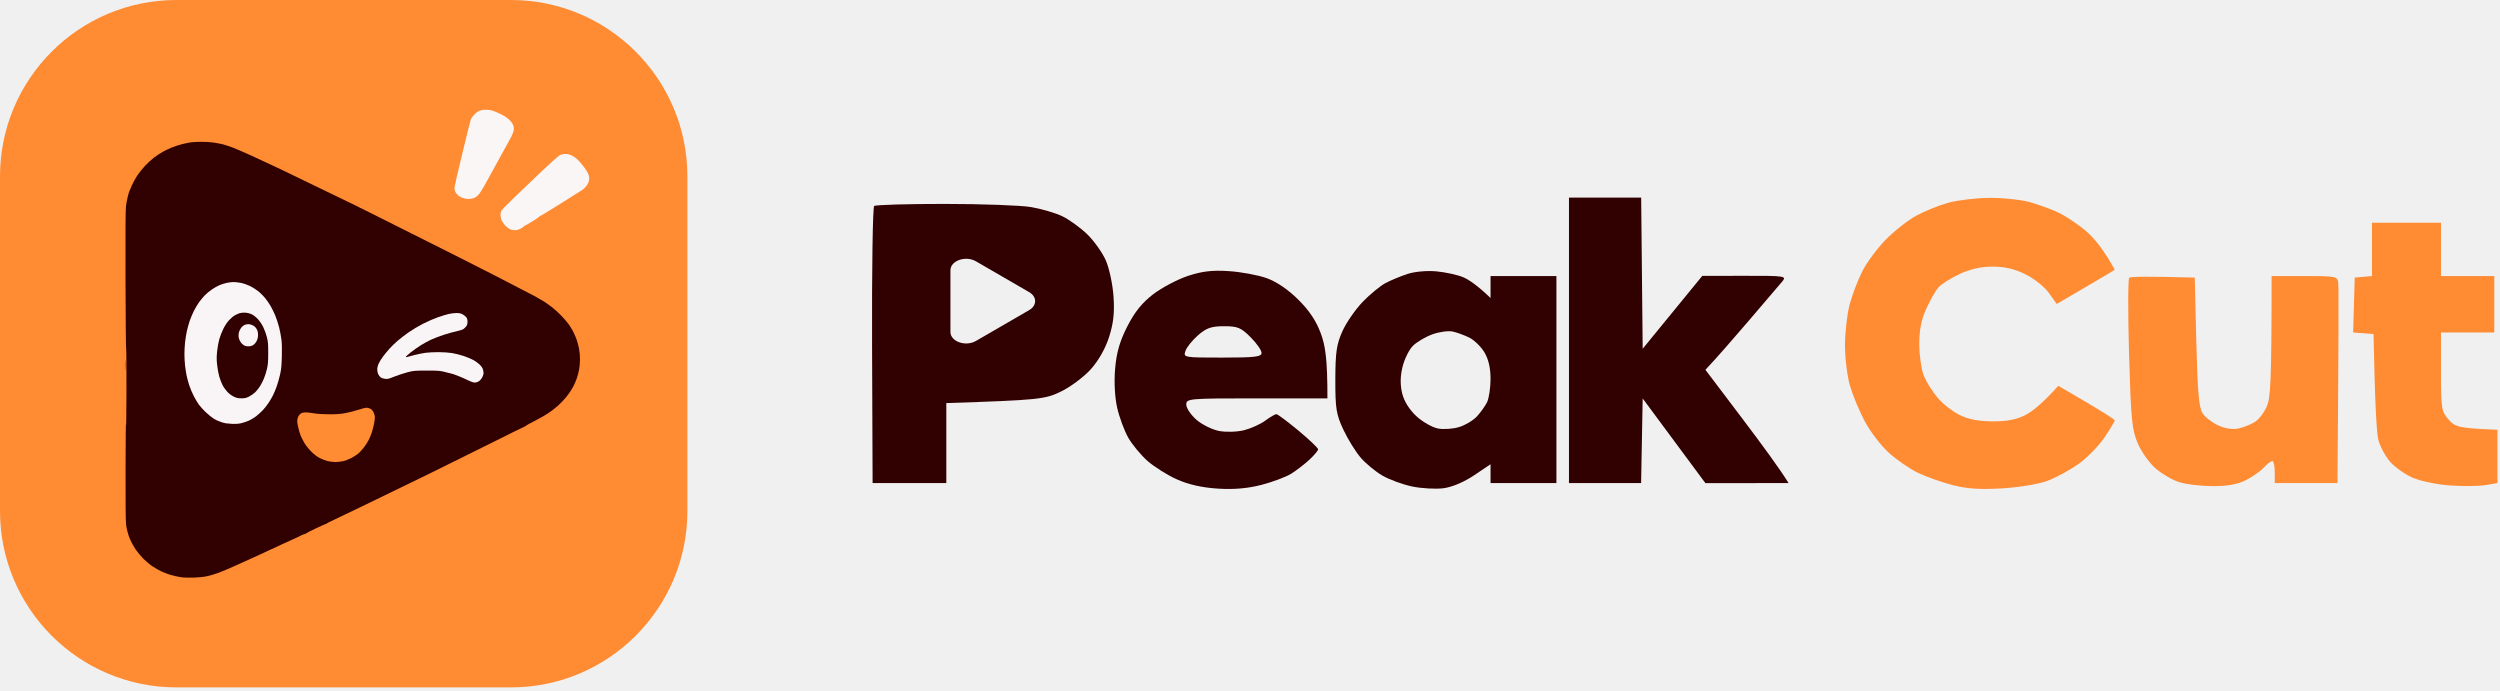
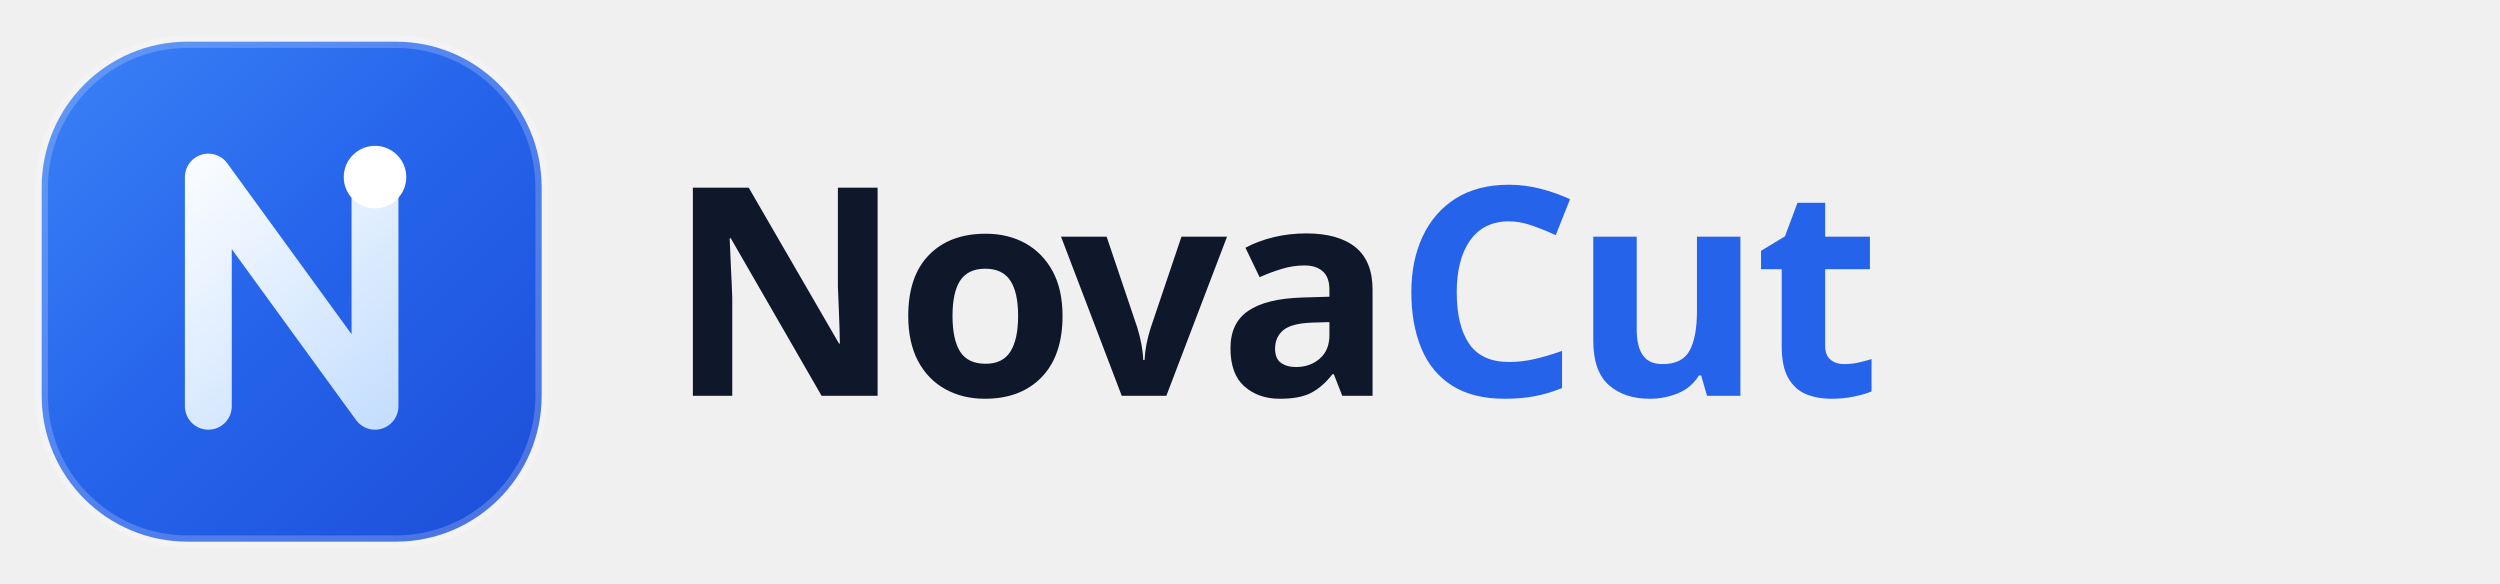
- <svg xmlns="http://www.w3.org/2000/svg" width="797" height="220" viewBox="0 0 797 220" fill="none">
-   <path d="M378.686 87.97C383.186 86.48 386.436 86.09 391.686 86.43C395.536 86.67 400.936 87.67 403.686 88.63C406.886 89.76 410.536 92.211 413.806 95.44C417.346 98.93 419.596 102.28 421.056 106.25C422.526 110.22 423.186 114.32 423.186 127H400.686C378.857 127 378.186 127.06 378.186 129C378.186 130.1 379.646 132.27 381.436 133.83C383.226 135.38 386.486 136.99 388.686 137.4C390.906 137.82 394.466 137.7 396.686 137.13C398.886 136.57 401.926 135.18 403.436 134.05C404.945 132.921 406.525 132.021 406.936 132.04C407.347 132.061 410.507 134.421 413.966 137.29C417.416 140.16 420.226 142.84 420.216 143.25C420.196 143.66 418.946 145.15 417.436 146.55C415.926 147.95 413.336 149.95 411.686 150.99C410.035 152.03 405.755 153.64 402.186 154.57C397.716 155.72 393.345 156.099 388.186 155.77C383.206 155.449 378.836 154.46 375.186 152.82C372.156 151.47 367.946 148.81 365.806 146.93C363.676 145.04 360.916 141.7 359.666 139.5C358.426 137.3 356.847 133.03 356.157 130C355.397 126.66 355.136 121.75 355.506 117.5C355.936 112.39 356.996 108.75 359.396 104.04C361.726 99.46 364.146 96.46 367.686 93.769C370.436 91.68 375.386 89.07 378.686 87.97ZM390.226 104C386.206 104 384.636 104.54 381.976 106.84C380.166 108.41 378.346 110.66 377.936 111.84C377.196 113.98 377.317 114 389.686 114C400.125 114 402.186 113.75 402.186 112.5C402.186 111.68 400.616 109.43 398.686 107.5C395.626 104.44 394.566 104 390.226 104Z" fill-rule="evenodd" clip-rule="evenodd" fill="#310001" />
-   <path d="M448.686 87.34C450.996 86.58 454.906 86.23 457.936 86.51C460.826 86.78 464.646 87.62 466.436 88.37C468.226 89.12 470.926 90.92 475.186 95V88H496.186V154H475.186V148L469.936 151.53C466.736 153.68 462.926 155.29 460.186 155.65C457.716 155.97 453.216 155.72 450.186 155.09C447.156 154.45 442.886 152.889 440.686 151.6C438.486 150.32 435.377 147.749 433.777 145.89C432.177 144.02 429.697 140.03 428.277 137C425.997 132.16 425.686 130.24 425.706 121C425.726 112.24 426.106 109.67 428.006 105.5C429.256 102.75 432.177 98.55 434.487 96.17C436.796 93.79 440.036 91.13 441.686 90.25C443.336 89.38 446.486 88.07 448.686 87.34ZM463.186 105.71C461.816 105.39 458.885 105.78 456.686 106.57C454.486 107.36 451.676 109.02 450.436 110.25C449.196 111.49 447.706 114.53 447.117 117C446.377 120.07 446.356 122.77 447.036 125.5C447.656 127.98 449.397 130.74 451.617 132.75C453.576 134.54 456.646 136.27 458.436 136.61C460.226 136.95 463.266 136.739 465.186 136.14C467.116 135.55 469.646 134.04 470.816 132.78C471.976 131.53 473.446 129.49 474.066 128.25C474.676 127.01 475.186 123.64 475.186 120.75C475.179 117.25 474.512 114.417 473.186 112.25C472.086 110.46 469.946 108.39 468.436 107.64C466.926 106.89 464.566 106.02 463.186 105.71Z" fill-rule="evenodd" clip-rule="evenodd" fill="#310001" />
-   <path d="M523.686 111.18L542.686 87.95L556.186 87.93C569.055 87.91 569.616 87.99 568.206 89.71C567.386 90.69 562.476 96.45 557.286 102.5C552.107 108.55 546.916 114.49 543.686 117.89L555.266 133.2C561.636 141.61 567.596 149.74 570.186 154L543.686 154.03L523.686 127.03L523.186 154H500.186V63H523.206L523.686 111.18Z" fill="#310001" />
-   <path d="M301.106 65.01C312.975 65.01 325.385 65.46 328.686 66.01C331.986 66.57 336.486 67.89 338.686 68.95C340.886 70.02 344.457 72.6 346.617 74.69C348.776 76.79 351.437 80.53 352.527 83C353.617 85.47 354.727 90.65 354.987 94.5C355.347 99.67 354.976 103.05 353.576 107.43C352.386 111.16 350.196 115 347.686 117.78C345.486 120.21 341.216 123.39 338.186 124.85C333.166 127.269 331.345 127.54 301.686 128.5V154H278.186L278.016 110.17C277.926 86.067 278.226 66.041 278.686 65.67C279.148 65.3 289.238 65 301.106 65.01ZM311.121 83.299C307.84 81.398 303 83.103 303 86.161V105.839C303 108.896 307.84 110.602 311.121 108.701L328.106 98.862C330.631 97.399 330.631 94.601 328.106 93.138L311.121 83.299Z" fill-rule="evenodd" clip-rule="evenodd" fill="#310001" />
-   <path d="M634.186 63.08C638.306 63.05 643.936 63.61 646.686 64.33C649.436 65.05 653.706 66.59 656.186 67.76C658.666 68.93 662.706 71.65 665.186 73.81C667.666 75.97 670.696 79.6 674.186 86L671.936 87.37C670.695 88.131 666.534 90.581 655.686 96.91L653.186 93.39C651.806 91.46 648.436 88.77 645.686 87.43C642.196 85.71 639.026 84.98 635.186 85C631.536 85.01 628.006 85.811 624.686 87.37C621.936 88.66 618.927 90.571 617.996 91.611C617.066 92.651 615.296 95.75 614.066 98.5C612.446 102.09 611.837 105.33 611.867 110C611.897 113.57 612.587 118.07 613.407 120C614.217 121.93 616.187 125.02 617.786 126.89C619.376 128.75 622.486 131.18 624.686 132.28C627.436 133.66 630.716 134.3 635.186 134.33C639.826 134.35 642.826 133.77 645.686 132.31C647.886 131.18 651.146 128.62 656.186 123L665.157 128.25C670.086 131.14 674.146 133.72 674.176 134C674.206 134.28 672.756 136.7 670.956 139.39C669.156 142.08 665.436 145.9 662.686 147.87C659.936 149.84 655.436 152.28 652.686 153.3C649.836 154.35 643.605 155.38 638.186 155.7C631.146 156.11 627.066 155.84 622.436 154.63C618.996 153.73 614.066 151.99 611.476 150.75C608.886 149.51 604.726 146.66 602.226 144.401C599.726 142.151 596.267 137.65 594.536 134.401C592.797 131.161 590.657 126.03 589.777 123C588.887 119.97 588.176 114.13 588.186 110C588.196 105.88 588.876 100.03 589.686 97C590.496 93.97 592.307 89.25 593.697 86.5C595.077 83.75 598.406 79.25 601.086 76.5C603.756 73.75 608.136 70.29 610.816 68.81C613.496 67.33 618.166 65.44 621.186 64.62C624.206 63.8 630.056 63.11 634.186 63.08Z" fill="#FF8B33" />
-   <path d="M734.686 88C744.835 88 745.196 88.08 745.436 90.25C745.576 91.49 745.576 106.341 745.186 154H725.186V150.5C725.186 148.571 724.846 146.991 724.436 146.97C724.025 146.951 722.785 147.901 721.686 149.07C720.586 150.25 717.996 152.061 715.936 153.111C713.346 154.41 710.095 154.991 705.436 154.981C701.726 154.971 696.936 154.411 694.796 153.731C692.646 153.061 689.276 151.11 687.296 149.42C685.306 147.73 682.726 144.13 681.556 141.42C679.666 137.05 679.347 133.86 678.737 112.8C678.367 99.773 678.396 88.844 678.816 88.52C679.237 88.2 684.109 88.06 699.686 88.5L700.186 109C700.576 124.909 701.026 130.009 702.186 131.76C703.006 133 705.256 134.74 707.186 135.62C709.406 136.64 711.786 136.99 713.686 136.58C715.336 136.22 717.696 135.27 718.936 134.46C720.176 133.66 721.866 131.43 722.686 129.5C723.846 126.8 724.186 121.67 724.186 88H734.686Z" fill="#FF8B33" />
-   <path d="M778.186 88H795.186V106H778.186V118.5C778.186 130.3 778.326 131.15 780.606 133.75C782.726 136.16 783.837 136.53 796.186 137V154L792.436 154.64C790.376 154.99 785.305 155.05 781.186 154.77C777.026 154.49 771.686 153.39 769.186 152.31C766.706 151.23 763.446 148.92 761.936 147.17C760.426 145.43 758.756 142.31 758.226 140.25C757.696 138.19 757.136 129.75 756.686 106.5L750.186 106L750.686 88.5L756.186 88V71H778.186V88Z" fill="#FF8B33" />
-   <path d="M162.894 0H56.248C25.183 0 0 25.183 0 56.248V162.894C0 193.959 25.183 219.142 56.248 219.142H162.894C193.959 219.142 219.142 193.959 219.142 162.894V56.248C219.142 25.183 193.959 0 162.894 0Z" fill="#FF8B33" />
-   <path d="M57.863 46.005C58.838 45.756 60.136 45.478 60.751 45.391C61.365 45.301 62.917 45.219 64.197 45.208C65.514 45.195 67.294 45.31 68.295 45.473C69.269 45.629 70.567 45.888 71.182 46.047C71.797 46.205 73.095 46.632 74.069 46.995C75.043 47.356 77.726 48.514 80.03 49.565C82.336 50.614 86.568 52.585 89.437 53.943C92.305 55.302 99.011 58.546 104.339 61.153C109.666 63.759 114.109 65.906 114.211 65.924C114.313 65.945 114.44 66.016 114.49 66.083C114.541 66.152 114.707 66.236 114.856 66.269C115.005 66.305 115.215 66.4 115.321 66.481C115.427 66.562 122.556 70.135 131.162 74.419C139.768 78.705 151.713 84.725 157.706 87.802C163.698 90.876 169.484 93.876 170.559 94.465C171.633 95.055 172.977 95.832 173.539 96.192C174.102 96.552 175.234 97.37 176.054 98.009C176.873 98.648 178.175 99.831 178.947 100.64C179.716 101.447 180.694 102.57 181.117 103.133C181.539 103.696 182.184 104.702 182.549 105.369C182.914 106.036 183.467 107.271 183.778 108.117C184.09 108.963 184.47 110.389 184.624 111.285C184.779 112.181 184.905 113.67 184.905 114.592C184.905 115.515 184.781 116.94 184.628 117.76C184.475 118.58 184.134 119.879 183.872 120.648C183.611 121.416 183.043 122.703 182.612 123.508C182.18 124.313 181.241 125.694 180.524 126.574C179.807 127.455 178.55 128.759 177.73 129.473C176.911 130.187 175.486 131.264 174.564 131.865C173.641 132.467 171.714 133.557 170.279 134.284C168.845 135.013 167.629 135.687 167.578 135.784C167.528 135.881 167.422 135.952 167.345 135.944C167.269 135.935 162.448 138.309 156.635 141.219C150.821 144.13 141.915 148.542 136.843 151.024C131.771 153.506 122.802 157.862 116.912 160.706C111.02 163.551 105.758 166.078 105.216 166.322C104.674 166.566 104.234 166.808 104.238 166.858C104.242 166.909 104.141 166.961 104.013 166.972C103.884 166.983 102.398 167.647 100.706 168.444C99.015 169.242 97.59 169.974 97.54 170.069C97.489 170.166 97.363 170.233 97.26 170.218C97.158 170.203 96.655 170.384 96.142 170.621C95.63 170.855 95.168 171.09 95.118 171.142C95.068 171.194 94.941 171.25 94.839 171.267C94.736 171.284 92.557 172.279 89.996 173.479C87.434 174.677 83.871 176.33 82.079 177.15C80.285 177.968 77.143 179.395 75.094 180.319C73.045 181.243 70.573 182.287 69.599 182.639C68.624 182.991 67.075 183.453 66.153 183.664C65.089 183.908 63.522 184.083 61.868 184.143C60.264 184.202 58.651 184.15 57.677 184.008C56.805 183.882 55.382 183.571 54.511 183.317C53.639 183.062 52.298 182.563 51.53 182.205C50.761 181.849 49.462 181.111 48.643 180.567C47.823 180.023 46.493 178.916 45.689 178.109C44.884 177.302 43.749 175.927 43.166 175.057C42.583 174.187 41.827 172.802 41.488 171.983C41.149 171.163 40.849 170.324 40.823 170.119C40.797 169.914 40.691 169.536 40.588 169.281C40.484 169.024 40.307 168.101 40.195 167.231C40.058 166.162 40.004 160.206 40.033 148.877C40.056 139.654 40.119 133.574 40.175 135.368C40.229 137.161 40.292 132.445 40.315 124.887C40.335 117.33 40.29 111.145 40.214 111.145C40.138 111.145 40.048 101.272 40.015 89.205C39.974 73.655 40.017 66.802 40.166 65.68C40.281 64.808 40.507 63.593 40.665 62.978C40.823 62.364 40.974 61.777 40.998 61.674C41.023 61.572 41.108 61.32 41.186 61.115C41.267 60.91 41.637 60.029 42.012 59.159C42.384 58.287 43.163 56.861 43.74 55.991C44.318 55.119 45.448 53.703 46.251 52.844C47.054 51.985 48.339 50.807 49.109 50.228C49.876 49.648 51.092 48.847 51.809 48.445C52.527 48.042 53.784 47.431 54.604 47.088C55.423 46.743 56.889 46.257 57.863 46.005ZM40.119 117.76C40.084 118.477 40.056 117.85 40.056 116.363C40.056 114.876 40.084 114.291 40.119 115.058C40.154 115.828 40.154 117.043 40.119 117.76Z" fill-rule="evenodd" clip-rule="evenodd" fill="#310001" />
-   <path d="M152.397 35.536C152.704 35.376 153.207 35.18 153.515 35.098C153.822 35.016 154.66 34.979 155.377 35.012C156.372 35.059 157.058 35.234 158.265 35.752C159.134 36.125 160.297 36.702 160.846 37.034C161.396 37.366 162.174 37.973 162.579 38.383C162.985 38.793 163.445 39.464 163.603 39.874C163.793 40.364 163.855 40.906 163.784 41.458C163.722 41.918 163.367 42.883 162.99 43.6C162.614 44.318 160.867 47.504 159.108 50.681C157.348 53.858 155.292 57.588 154.539 58.973C153.76 60.402 152.842 61.812 152.41 62.241C151.898 62.752 151.365 63.066 150.767 63.219C150.281 63.344 149.61 63.445 149.277 63.447C148.943 63.448 148.232 63.322 147.694 63.167C147.155 63.012 146.408 62.614 146.034 62.28C145.659 61.947 145.24 61.403 145.103 61.069C144.965 60.735 144.853 60.232 144.855 59.951C144.855 59.67 145.989 54.743 147.373 49.004C148.757 43.265 149.99 38.318 150.113 38.01C150.236 37.703 150.674 37.086 151.087 36.639C151.501 36.192 152.09 35.694 152.397 35.536Z" fill="#FBF7F8" fill-opacity="0.99" />
-   <path d="M172.887 54.428C175.551 51.898 178.065 49.662 178.475 49.462C178.935 49.237 179.613 49.095 180.245 49.093C181.005 49.092 181.558 49.231 182.387 49.636C183.138 50.001 183.896 50.599 184.697 51.456C185.351 52.157 186.295 53.358 186.794 54.128C187.399 55.06 187.739 55.805 187.815 56.364C187.876 56.826 187.835 57.495 187.724 57.855C187.614 58.214 187.278 58.842 186.98 59.252C186.681 59.662 186.112 60.221 185.716 60.493C185.319 60.765 182.165 62.755 178.708 64.918C175.251 67.08 172.337 68.848 172.235 68.848C172.133 68.848 172.028 68.921 172.002 69.01C171.976 69.1 170.929 69.812 169.674 70.594C168.418 71.377 167.308 72.016 167.206 72.016C167.103 72.016 167.021 72.079 167.025 72.156C167.029 72.232 166.589 72.54 166.047 72.84C165.334 73.233 164.808 73.384 164.132 73.385C163.551 73.387 162.921 73.246 162.456 73.005C162.046 72.793 161.381 72.254 160.977 71.805C160.574 71.358 160.094 70.656 159.911 70.246C159.727 69.836 159.576 69.081 159.574 68.569C159.57 67.989 159.699 67.427 159.911 67.078C160.097 66.771 162.005 64.835 164.147 62.774C166.291 60.715 170.223 56.958 172.887 54.428Z" fill="#FBF7F8" fill-opacity="0.99" />
-   <path d="M110.206 131.678C111.385 131.454 113.229 130.981 114.304 130.625C115.379 130.269 116.512 129.974 116.819 129.971C117.126 129.969 117.67 130.112 118.03 130.291C118.458 130.505 118.825 130.904 119.099 131.456C119.328 131.918 119.518 132.589 119.52 132.946C119.524 133.304 119.399 134.269 119.246 135.089C119.093 135.909 118.769 137.167 118.525 137.884C118.283 138.602 117.853 139.651 117.57 140.213C117.288 140.778 116.607 141.846 116.053 142.589C115.502 143.333 114.61 144.285 114.071 144.708C113.533 145.129 112.527 145.759 111.836 146.105C111.145 146.452 110.055 146.86 109.415 147.013C108.774 147.164 107.664 147.288 106.946 147.29C106.229 147.29 105.099 147.156 104.432 146.992C103.765 146.826 102.634 146.388 101.917 146.019C101.055 145.572 100.14 144.872 99.212 143.944C98.443 143.172 97.473 141.956 97.055 141.238C96.64 140.521 96.124 139.515 95.908 139.002C95.694 138.49 95.472 137.862 95.414 137.605C95.358 137.349 95.185 136.636 95.032 136.021C94.878 135.406 94.749 134.588 94.749 134.204C94.747 133.82 94.893 133.196 95.072 132.818C95.25 132.44 95.649 131.979 95.956 131.793C96.286 131.596 96.878 131.458 97.4 131.456C97.886 131.456 99.103 131.596 100.101 131.765C101.284 131.968 102.988 132.076 104.991 132.078C107.371 132.08 108.548 131.989 110.206 131.678Z" fill="#FF8B33" />
-   <path d="M70.064 90.871C70.679 90.623 71.685 90.311 72.3 90.177C72.914 90.043 73.857 89.926 74.395 89.918C74.933 89.911 76.023 90.032 76.817 90.189C77.621 90.349 78.92 90.8 79.751 91.208C80.57 91.612 81.787 92.389 82.451 92.937C83.117 93.483 84.089 94.47 84.61 95.132C85.134 95.791 85.899 96.919 86.315 97.636C86.73 98.353 87.384 99.695 87.766 100.617C88.148 101.54 88.694 103.217 88.977 104.344C89.262 105.471 89.597 107.232 89.724 108.257C89.874 109.481 89.917 111.365 89.848 113.754C89.765 116.674 89.653 117.79 89.28 119.437C89.027 120.564 88.55 122.241 88.222 123.164C87.892 124.086 87.373 125.344 87.064 125.959C86.754 126.573 86.123 127.664 85.659 128.381C85.195 129.098 84.348 130.177 83.774 130.779C83.2 131.381 82.228 132.258 81.613 132.728C80.999 133.198 79.972 133.816 79.331 134.103C78.691 134.388 77.601 134.755 76.91 134.916C76.079 135.109 75.116 135.182 74.069 135.13C73.197 135.085 72.275 135.005 72.02 134.953C71.763 134.899 71.303 134.793 70.996 134.714C70.688 134.636 70.269 134.481 70.064 134.373C69.859 134.263 69.565 134.152 69.412 134.124C69.26 134.094 68.68 133.796 68.129 133.462C67.578 133.127 66.456 132.223 65.638 131.455C64.823 130.686 63.794 129.555 63.357 128.94C62.919 128.325 62.179 127.067 61.714 126.145C61.248 125.223 60.618 123.713 60.317 122.791C60.015 121.869 59.633 120.443 59.469 119.623C59.305 118.803 59.087 117.378 58.985 116.456C58.882 115.533 58.797 113.92 58.797 112.869C58.795 111.818 58.884 110.141 58.994 109.142C59.102 108.143 59.363 106.528 59.573 105.555C59.782 104.581 60.205 103.071 60.508 102.201C60.814 101.331 61.399 99.947 61.807 99.127C62.215 98.307 62.938 97.092 63.411 96.425C63.886 95.758 64.696 94.767 65.214 94.223C65.73 93.677 66.78 92.801 67.55 92.275C68.317 91.75 69.45 91.118 70.064 90.871Z" fill="#FBF7F8" fill-opacity="0.99" />
-   <path d="M139.73 101.093C140.96 100.672 142.51 100.209 143.177 100.068C143.843 99.926 144.89 99.801 145.505 99.792C146.321 99.781 146.846 99.889 147.45 100.196C147.904 100.427 148.45 100.854 148.66 101.143C148.923 101.503 149.044 101.955 149.044 102.574C149.044 103.2 148.925 103.64 148.655 104.005C148.441 104.294 148.021 104.7 147.723 104.909C147.425 105.117 146.427 105.438 145.505 105.624C144.583 105.811 142.739 106.321 141.407 106.761C140.075 107.201 138.272 107.89 137.402 108.296C136.532 108.701 135.064 109.502 134.142 110.076C133.22 110.651 131.775 111.671 130.929 112.345C130.083 113.018 129.392 113.651 129.392 113.754C129.392 113.856 129.539 113.89 129.718 113.828C129.897 113.767 130.966 113.48 132.093 113.191C133.22 112.9 134.856 112.574 135.726 112.463C136.595 112.353 138.441 112.263 139.824 112.263C141.206 112.265 143.134 112.394 144.108 112.552C145.082 112.709 146.759 113.133 147.833 113.493C148.908 113.853 150.333 114.453 151 114.827C151.667 115.2 152.567 115.867 153.002 116.307C153.457 116.767 153.872 117.406 153.979 117.807C154.081 118.19 154.167 118.714 154.167 118.971C154.169 119.226 153.98 119.813 153.749 120.274C153.518 120.734 153.034 121.302 152.676 121.537C152.283 121.794 151.747 121.96 151.326 121.958C150.886 121.954 150.056 121.666 149.091 121.181C148.245 120.758 147.01 120.208 146.343 119.962C145.676 119.718 145.008 119.463 144.853 119.4C144.698 119.335 144.531 119.271 144.48 119.258C144.43 119.243 143.424 118.986 142.245 118.686C140.191 118.162 139.935 118.14 136.005 118.146C131.989 118.151 131.862 118.162 129.672 118.749C128.442 119.079 126.598 119.692 125.574 120.113C123.981 120.767 123.577 120.862 122.78 120.777C122.267 120.723 121.64 120.518 121.383 120.324C121.127 120.128 120.77 119.681 120.591 119.331C120.412 118.979 120.265 118.293 120.265 117.807C120.265 117.276 120.442 116.53 120.705 115.943C120.947 115.405 121.546 114.421 122.038 113.754C122.53 113.087 123.456 111.956 124.095 111.238C124.734 110.521 125.943 109.347 126.779 108.63C127.617 107.912 129.199 106.696 130.294 105.928C131.389 105.158 133.457 103.929 134.889 103.194C136.324 102.46 138.501 101.514 139.73 101.093Z" fill="#FBF7F8" fill-opacity="0.99" />
-   <path d="M76.398 99.835C76.828 99.697 77.616 99.632 78.26 99.68C78.916 99.73 79.763 99.954 80.309 100.221C80.831 100.476 81.682 101.156 82.241 101.766C82.824 102.401 83.539 103.474 83.956 104.344C84.35 105.164 84.861 106.589 85.092 107.512C85.45 108.945 85.512 109.677 85.508 112.543C85.507 115.271 85.433 116.21 85.117 117.573C84.905 118.496 84.471 119.88 84.156 120.648C83.839 121.417 83.26 122.549 82.867 123.164C82.474 123.778 81.781 124.642 81.325 125.083C80.868 125.523 79.992 126.132 79.378 126.438C78.456 126.894 78.033 126.991 76.957 126.987C75.913 126.984 75.429 126.877 74.535 126.45C73.855 126.126 73.046 125.526 72.469 124.913C71.945 124.361 71.254 123.385 70.932 122.744C70.608 122.103 70.143 120.889 69.899 120.043C69.653 119.197 69.349 117.542 69.221 116.363C69.036 114.66 69.036 113.761 69.219 111.983C69.345 110.754 69.651 109.034 69.899 108.164C70.146 107.294 70.716 105.825 71.163 104.903C71.657 103.888 72.374 102.794 72.977 102.13C73.527 101.529 74.352 100.821 74.814 100.556C75.276 100.291 75.988 99.967 76.398 99.835ZM79.192 103.329C78.885 103.332 78.35 103.442 78.005 103.577C77.66 103.711 77.135 104.147 76.839 104.547C76.543 104.948 76.222 105.652 76.127 106.114C76.031 106.576 76.016 107.247 76.092 107.605C76.169 107.963 76.4 108.551 76.604 108.909C76.809 109.267 77.266 109.753 77.62 109.986C78.076 110.288 78.529 110.409 79.192 110.406C79.853 110.404 80.313 110.275 80.775 109.966C81.144 109.72 81.61 109.153 81.846 108.661C82.135 108.063 82.263 107.456 82.262 106.72C82.258 105.922 82.139 105.445 81.796 104.856C81.483 104.321 81.077 103.945 80.542 103.694C80.107 103.491 79.499 103.327 79.192 103.329Z" fill-rule="evenodd" clip-rule="evenodd" fill="#310001" />
+ <svg xmlns="http://www.w3.org/2000/svg" width="240" height="56" viewBox="0 0 240 56" fill="none">
+   <defs>
+     <linearGradient id="nll-grad" x1="4" y1="4" x2="52" y2="52" gradientUnits="userSpaceOnUse">
+       <stop offset="0%" stop-color="#3B82F6" />
+       <stop offset="50%" stop-color="#2563EB" />
+       <stop offset="100%" stop-color="#1D4ED8" />
+     </linearGradient>
+     <linearGradient id="nll-blade" x1="16" y1="14" x2="40" y2="42" gradientUnits="userSpaceOnUse">
+       <stop offset="0%" stop-color="#FFFFFF" />
+       <stop offset="100%" stop-color="#BFDBFE" />
+     </linearGradient>
+   </defs>
+   <rect x="4" y="4" width="48" height="48" rx="14" fill="url(#nll-grad)" />
+   <rect x="4" y="4" width="48" height="48" rx="14" stroke="rgba(255,255,255,0.2)" stroke-width="1.2" />
+   <path d="M20 39V17L36 39V17" stroke="url(#nll-blade)" stroke-width="4.5" stroke-linecap="round" stroke-linejoin="round" />
+   <circle cx="36" cy="17" r="3" fill="#FFFFFF" />
+   <text x="64" y="38" font-family="'Geist', 'Segoe UI', system-ui, -apple-system, sans-serif" font-size="28" font-weight="800" letter-spacing="-0.03em" fill="#0F172A">Nova<tspan fill="#2563EB">Cut</tspan>
+   </text>
</svg>
